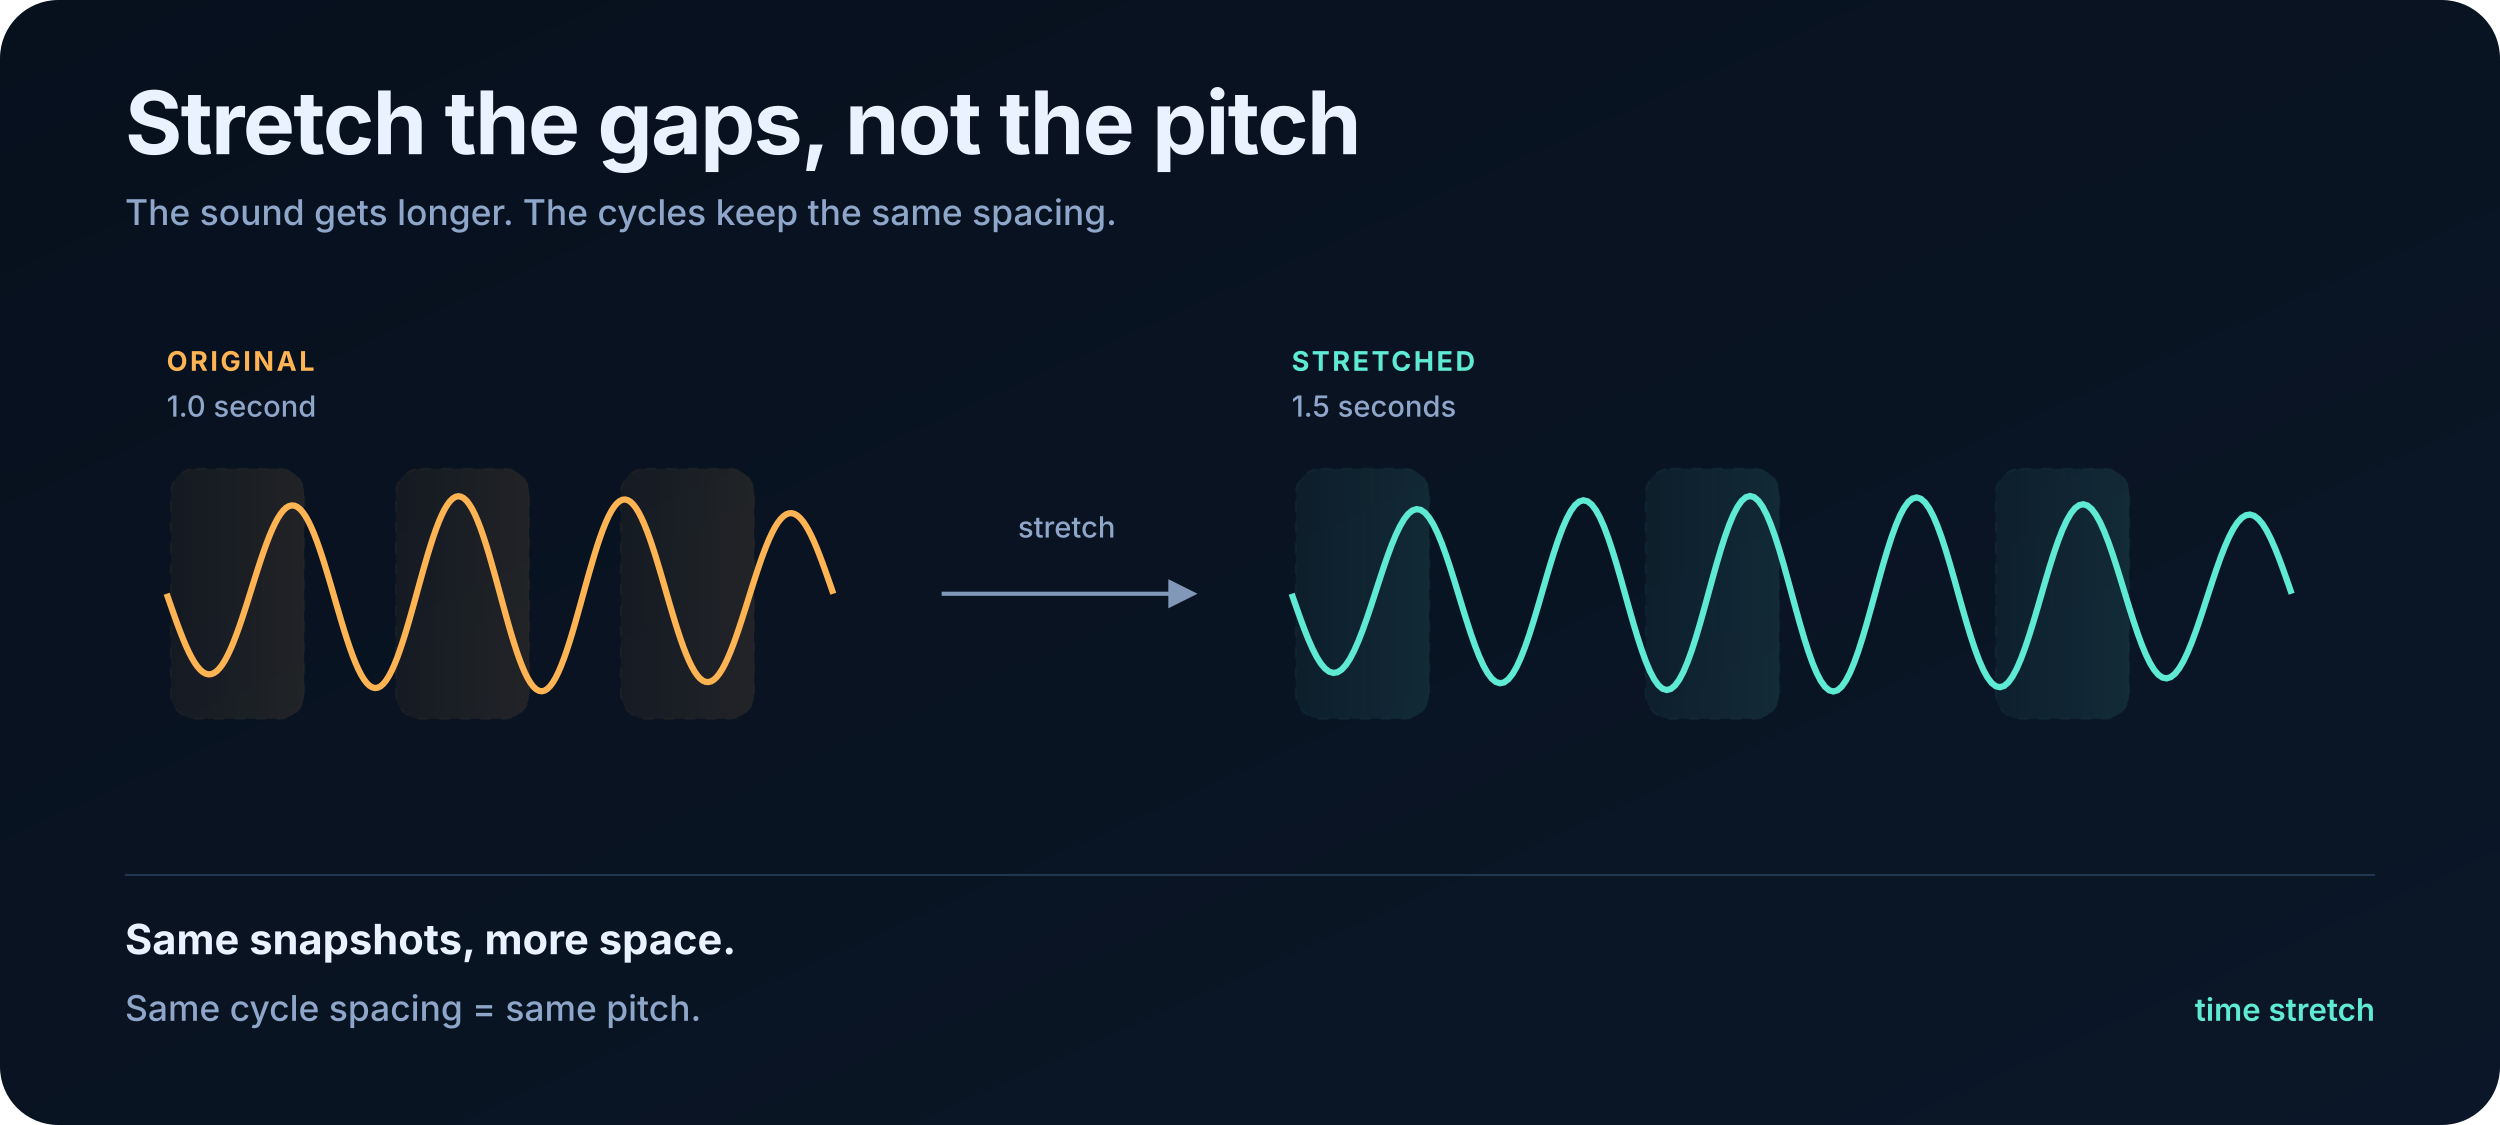
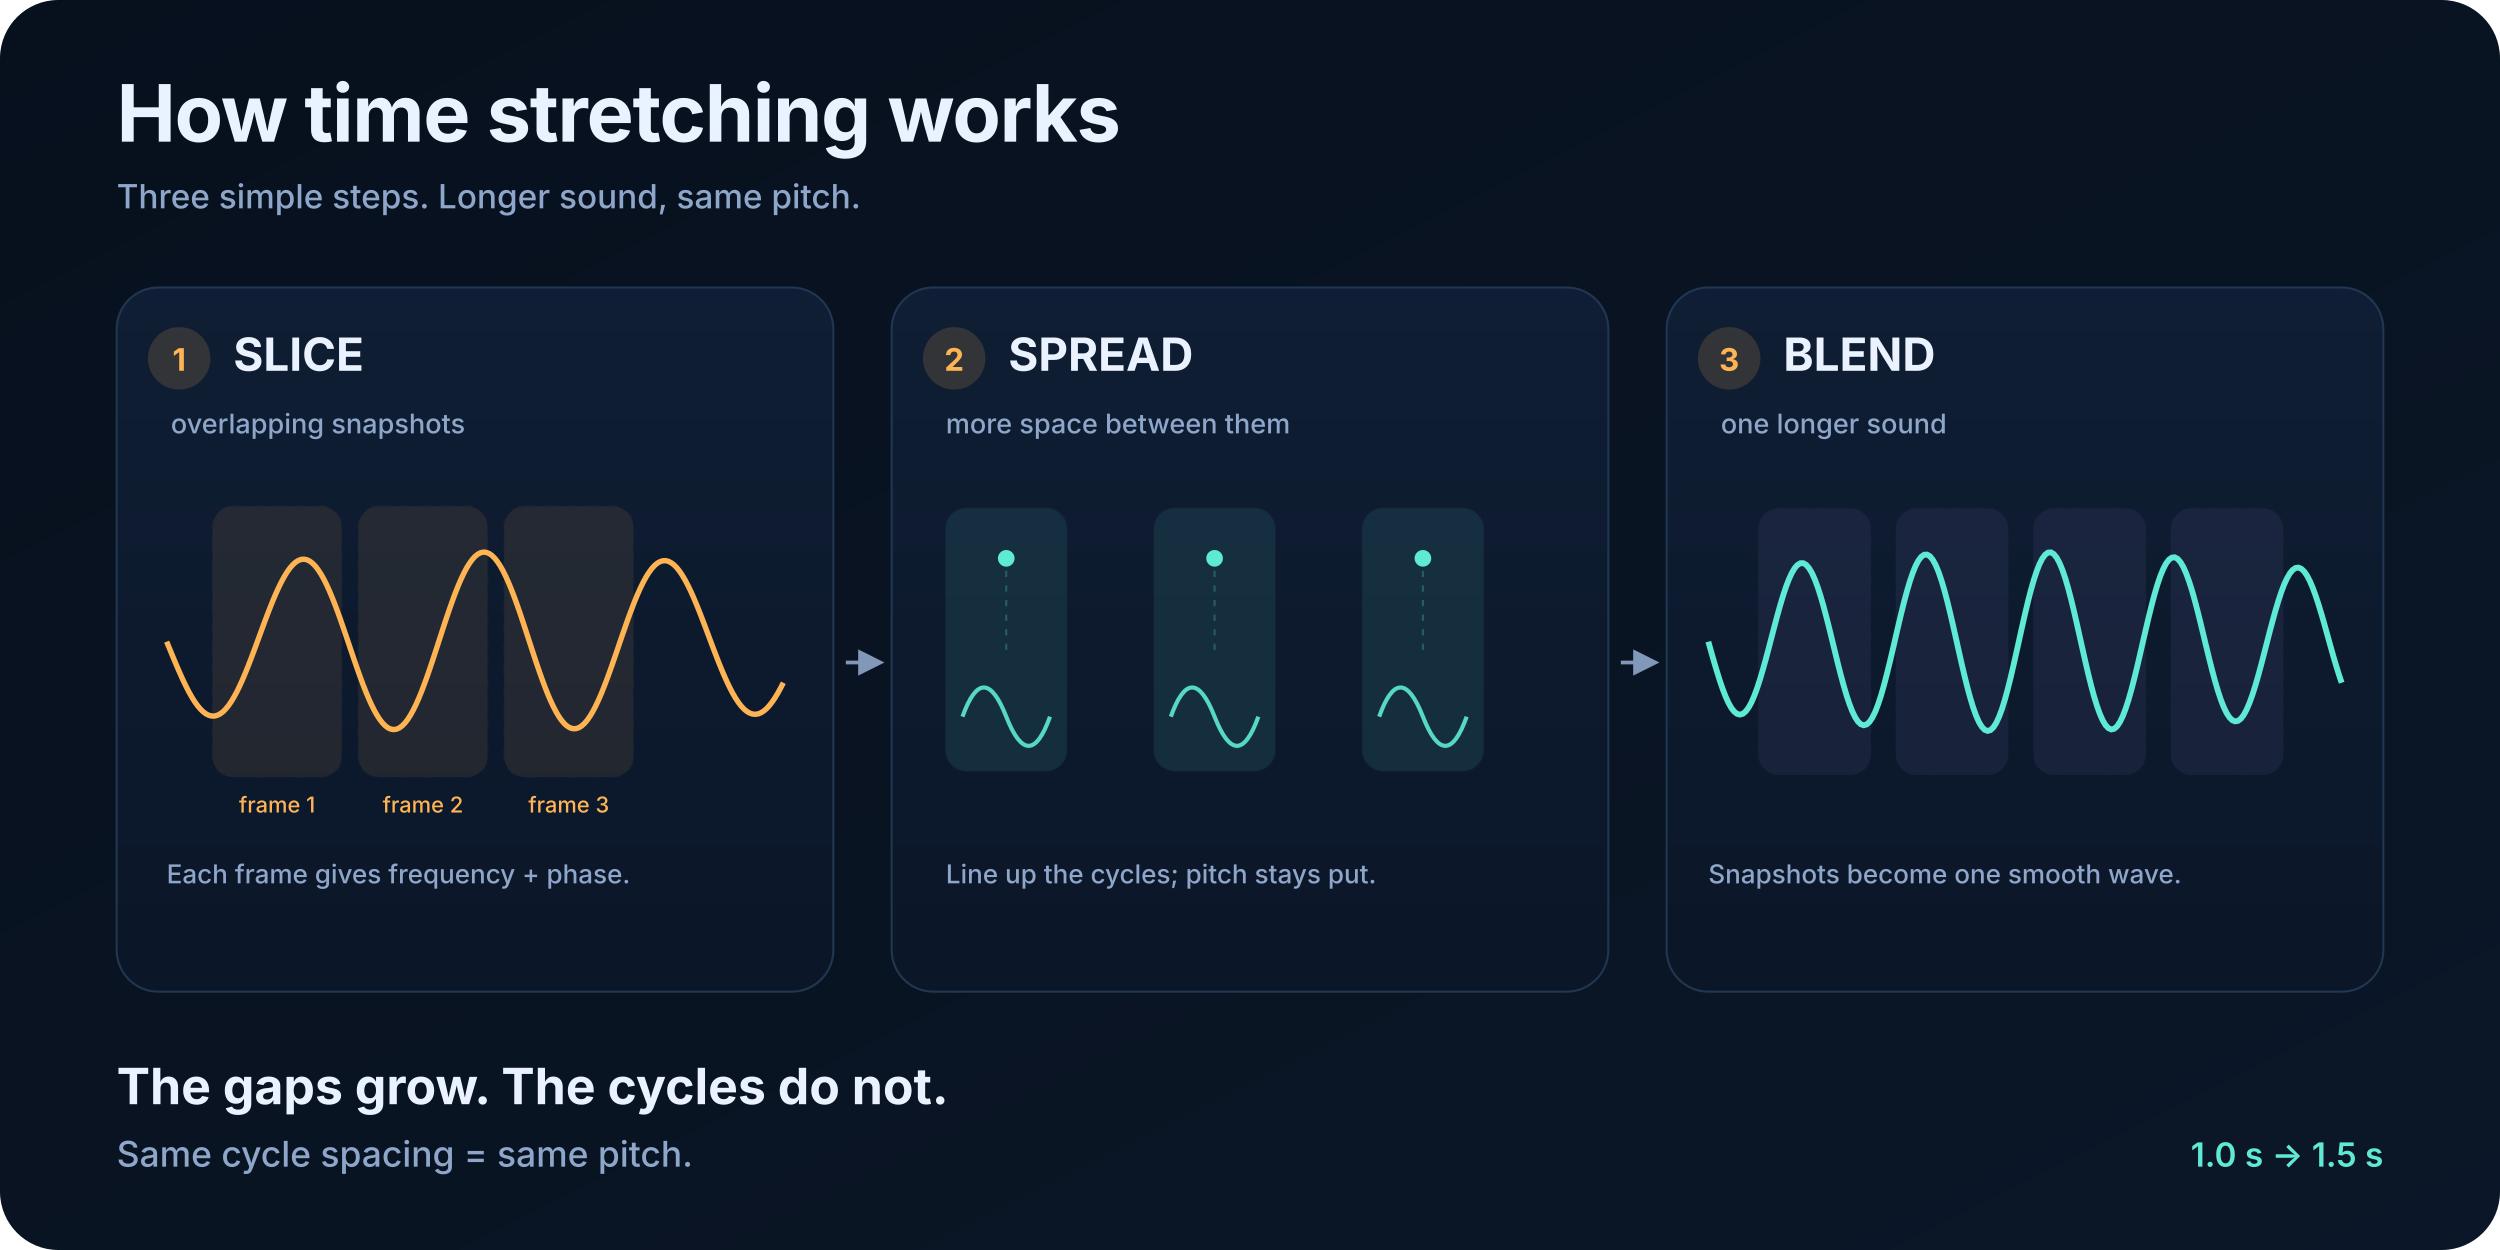
- <svg xmlns="http://www.w3.org/2000/svg" width="1200" height="540" viewBox="0 0 1200 540" role="img" aria-label="Overlapping snapshots spread apart, making the audio longer while the cycle spacing stays the same">
+ <svg xmlns="http://www.w3.org/2000/svg" width="1200" height="600" viewBox="0 0 1200 600" role="img" aria-label="Three steps: slice overlapping frames, spread and align them, blend into a longer sound with the same pitch">
  <defs>
    <linearGradient id="bg" x1="0" y1="0" x2="1" y2="1">
      <stop offset="0" stop-color="#07101d" />
      <stop offset="1" stop-color="#0b1728" />
    </linearGradient>
-     <linearGradient id="a" x1="0" y1="0" x2="1" y2="0">
-       <stop offset="0" stop-color="#ffb454" stop-opacity="0.35" />
-       <stop offset="1" stop-color="#ffb454" stop-opacity="0.75" />
+     <linearGradient id="card" x1="0" y1="0" x2="0" y2="1">
+       <stop offset="0" stop-color="#0f1e34" />
+       <stop offset="1" stop-color="#0b1628" />
    </linearGradient>
-     <linearGradient id="c" x1="0" y1="0" x2="1" y2="0">
-       <stop offset="0" stop-color="#5eead4" stop-opacity="0.35" />
-       <stop offset="1" stop-color="#5eead4" stop-opacity="0.75" />
+     <linearGradient id="amber" x1="0" y1="0" x2="1" y2="0">
+       <stop offset="0" stop-color="#ffb454" stop-opacity="0.25" />
+       <stop offset="1" stop-color="#ffb454" stop-opacity="0.85" />
+     </linearGradient>
+     <linearGradient id="cyan" x1="0" y1="0" x2="1" y2="0">
+       <stop offset="0" stop-color="#5eead4" stop-opacity="0.85" />
+       <stop offset="1" stop-color="#5eead4" stop-opacity="0.25" />
    </linearGradient>
    <marker id="arrow" viewBox="0 0 10 10" refX="8" refY="5" markerWidth="7" markerHeight="7" orient="auto">
      <path d="M 0 0 L 10 5 L 0 10 z" fill="#8ea6c9" />
    </marker>
  </defs>
-   <rect width="1200" height="540" rx="28" fill="url(#bg)" />
-   <text x="60" y="74" fill="#eaf2ff" font-family="Inter, ui-sans-serif, system-ui, -apple-system, BlinkMacSystemFont, 'Segoe UI', sans-serif" font-size="42" font-weight="750" text-anchor="start" letter-spacing="-0.8">Stretch the gaps, not the pitch</text>
-   <text x="60" y="108" fill="#8ea6c9" font-family="Inter, ui-sans-serif, system-ui, -apple-system, BlinkMacSystemFont, 'Segoe UI', sans-serif" font-size="17" font-weight="500" text-anchor="start">The sound gets longer. The cycles keep the same spacing.</text>
-   <text x="80" y="178" fill="#ffb454" font-family="Inter, ui-sans-serif, system-ui, -apple-system, BlinkMacSystemFont, 'Segoe UI', sans-serif" font-size="13" font-weight="700" text-anchor="start" letter-spacing="1.2">ORIGINAL</text>
-   <text x="80" y="200" fill="#8ea6c9" font-family="Inter, ui-sans-serif, system-ui, -apple-system, BlinkMacSystemFont, 'Segoe UI', sans-serif" font-size="14" font-weight="500" text-anchor="start">1.0 second</text>
-   <rect x="82" y="225" width="64" height="120" rx="12" fill="url(#a)" opacity="0.14" stroke="#ffb454" stroke-opacity="0.45" stroke-dasharray="5 5" />
-   <rect x="190" y="225" width="64" height="120" rx="12" fill="url(#a)" opacity="0.14" stroke="#ffb454" stroke-opacity="0.45" stroke-dasharray="5 5" />
-   <rect x="298" y="225" width="64" height="120" rx="12" fill="url(#a)" opacity="0.14" stroke="#ffb454" stroke-opacity="0.45" stroke-dasharray="5 5" />
-   <path d="M 80.00 285.00 L 81.33 288.85 L 82.67 292.68 L 84.00 296.45 L 85.33 300.13 L 86.67 303.67 L 88.00 307.03 L 89.33 310.16 L 90.67 313.05 L 92.00 315.64 L 93.33 317.92 L 94.67 319.85 L 96.00 321.40 L 97.33 322.57 L 98.67 323.33 L 100.00 323.68 L 101.33 323.60 L 102.67 323.09 L 104.00 322.16 L 105.33 320.82 L 106.67 319.07 L 108.00 316.93 L 109.33 314.43 L 110.67 311.58 L 112.00 308.43 L 113.33 304.99 L 114.67 301.31 L 116.00 297.43 L 117.33 293.39 L 118.67 289.23 L 120.00 285.00 L 121.33 280.74 L 122.67 276.50 L 124.00 272.33 L 125.33 268.28 L 126.67 264.38 L 128.00 260.69 L 129.33 257.25 L 130.67 254.09 L 132.00 251.25 L 133.33 248.77 L 134.67 246.68 L 136.00 245.00 L 137.33 243.74 L 138.67 242.94 L 140.00 242.60 L 141.33 242.72 L 142.67 243.30 L 144.00 244.35 L 145.33 245.86 L 146.67 247.80 L 148.00 250.16 L 149.33 252.92 L 150.67 256.05 L 152.00 259.50 L 153.33 263.26 L 154.67 267.27 L 156.00 271.50 L 157.33 275.90 L 158.67 280.41 L 160.00 285.00 L 161.33 289.61 L 162.67 294.18 L 164.00 298.67 L 165.33 303.04 L 166.67 307.22 L 168.00 311.17 L 169.33 314.85 L 170.67 318.22 L 172.00 321.23 L 173.33 323.85 L 174.67 326.06 L 176.00 327.82 L 177.33 329.12 L 178.67 329.93 L 180.00 330.26 L 181.33 330.08 L 182.67 329.41 L 184.00 328.25 L 185.33 326.61 L 186.67 324.50 L 188.00 321.96 L 189.33 319.00 L 190.67 315.65 L 192.00 311.96 L 193.33 307.97 L 194.67 303.71 L 196.00 299.23 L 197.33 294.59 L 198.67 289.83 L 200.00 285.00 L 201.33 280.16 L 202.67 275.37 L 204.00 270.67 L 205.33 266.12 L 206.67 261.77 L 208.00 257.67 L 209.33 253.86 L 210.67 250.39 L 212.00 247.29 L 213.33 244.60 L 214.67 242.35 L 216.00 240.57 L 217.33 239.28 L 218.67 238.48 L 220.00 238.20 L 221.33 238.43 L 222.67 239.17 L 224.00 240.42 L 225.33 242.16 L 226.67 244.37 L 228.00 247.03 L 229.33 250.11 L 230.67 253.58 L 232.00 257.39 L 233.33 261.51 L 234.67 265.89 L 236.00 270.48 L 237.33 275.23 L 238.67 280.09 L 240.00 285.00 L 241.33 289.91 L 242.67 294.77 L 244.00 299.52 L 245.33 304.11 L 246.67 308.49 L 248.00 312.61 L 249.33 316.42 L 250.67 319.89 L 252.00 322.97 L 253.33 325.63 L 254.67 327.84 L 256.00 329.58 L 257.33 330.83 L 258.67 331.57 L 260.00 331.80 L 261.33 331.52 L 262.67 330.72 L 264.00 329.43 L 265.33 327.65 L 266.67 325.40 L 268.00 322.71 L 269.33 319.61 L 270.67 316.14 L 272.00 312.33 L 273.33 308.23 L 274.67 303.88 L 276.00 299.33 L 277.33 294.63 L 278.67 289.84 L 280.00 285.00 L 281.33 280.17 L 282.67 275.41 L 284.00 270.77 L 285.33 266.29 L 286.67 262.03 L 288.00 258.04 L 289.33 254.35 L 290.67 251.00 L 292.00 248.04 L 293.33 245.50 L 294.67 243.39 L 296.00 241.75 L 297.33 240.59 L 298.67 239.92 L 300.00 239.74 L 301.33 240.07 L 302.67 240.88 L 304.00 242.18 L 305.33 243.94 L 306.67 246.15 L 308.00 248.77 L 309.33 251.78 L 310.67 255.15 L 312.00 258.83 L 313.33 262.78 L 314.67 266.96 L 316.00 271.33 L 317.33 275.82 L 318.67 280.39 L 320.00 285.00 L 321.33 289.59 L 322.67 294.10 L 324.00 298.50 L 325.33 302.73 L 326.67 306.74 L 328.00 310.50 L 329.33 313.95 L 330.67 317.08 L 332.00 319.84 L 333.33 322.20 L 334.67 324.14 L 336.00 325.65 L 337.33 326.70 L 338.67 327.28 L 340.00 327.40 L 341.33 327.06 L 342.67 326.26 L 344.00 325.00 L 345.33 323.32 L 346.67 321.23 L 348.00 318.75 L 349.33 315.91 L 350.67 312.75 L 352.00 309.31 L 353.33 305.62 L 354.67 301.72 L 356.00 297.67 L 357.33 293.50 L 358.67 289.26 L 360.00 285.00 L 361.33 280.77 L 362.67 276.61 L 364.00 272.57 L 365.33 268.69 L 366.67 265.01 L 368.00 261.57 L 369.33 258.42 L 370.67 255.57 L 372.00 253.07 L 373.33 250.93 L 374.67 249.18 L 376.00 247.84 L 377.33 246.91 L 378.67 246.40 L 380.00 246.32 L 381.33 246.67 L 382.67 247.43 L 384.00 248.60 L 385.33 250.15 L 386.67 252.08 L 388.00 254.36 L 389.33 256.95 L 390.67 259.84 L 392.00 262.97 L 393.33 266.33 L 394.67 269.87 L 396.00 273.55 L 397.33 277.32 L 398.67 281.15 L 400.00 285.00" fill="none" stroke="#ffb454" stroke-width="3" />
-   <path d="M 452 285 L 572 285" stroke="#8ea6c9" stroke-width="2" marker-end="url(#arrow)" opacity="0.9" />
-   <text x="512" y="258" fill="#8ea6c9" font-family="Inter, ui-sans-serif, system-ui, -apple-system, BlinkMacSystemFont, 'Segoe UI', sans-serif" font-size="14" font-weight="500" text-anchor="middle">stretch</text>
-   <text x="620" y="178" fill="#5eead4" font-family="Inter, ui-sans-serif, system-ui, -apple-system, BlinkMacSystemFont, 'Segoe UI', sans-serif" font-size="13" font-weight="700" text-anchor="start" letter-spacing="1.2">STRETCHED</text>
-   <text x="620" y="200" fill="#8ea6c9" font-family="Inter, ui-sans-serif, system-ui, -apple-system, BlinkMacSystemFont, 'Segoe UI', sans-serif" font-size="14" font-weight="500" text-anchor="start">1.5 seconds</text>
-   <rect x="622" y="225" width="64" height="120" rx="12" fill="url(#c)" opacity="0.14" stroke="#5eead4" stroke-opacity="0.45" stroke-dasharray="5 5" />
-   <rect x="790" y="225" width="64" height="120" rx="12" fill="url(#c)" opacity="0.14" stroke="#5eead4" stroke-opacity="0.45" stroke-dasharray="5 5" />
-   <rect x="958" y="225" width="64" height="120" rx="12" fill="url(#c)" opacity="0.14" stroke="#5eead4" stroke-opacity="0.45" stroke-dasharray="5 5" />
-   <path d="M 620.00 285.00 L 622.00 290.76 L 624.00 296.41 L 626.00 301.83 L 628.00 306.87 L 630.00 311.40 L 632.00 315.31 L 634.00 318.51 L 636.00 320.89 L 638.00 322.41 L 640.00 323.01 L 642.00 322.67 L 644.00 321.40 L 646.00 319.22 L 648.00 316.18 L 650.00 312.35 L 652.00 307.81 L 654.00 302.68 L 656.00 297.07 L 658.00 291.13 L 660.00 285.00 L 662.00 278.83 L 664.00 272.76 L 666.00 266.96 L 668.00 261.57 L 670.00 256.73 L 672.00 252.55 L 674.00 249.15 L 676.00 246.61 L 678.00 245.01 L 680.00 244.38 L 682.00 244.76 L 684.00 246.13 L 686.00 248.48 L 688.00 251.74 L 690.00 255.84 L 692.00 260.69 L 694.00 266.17 L 696.00 272.15 L 698.00 278.47 L 700.00 285.00 L 702.00 291.56 L 704.00 298.00 L 706.00 304.15 L 708.00 309.86 L 710.00 314.98 L 712.00 319.40 L 714.00 322.98 L 716.00 325.65 L 718.00 327.32 L 720.00 327.95 L 722.00 327.53 L 724.00 326.05 L 726.00 323.56 L 728.00 320.09 L 730.00 315.74 L 732.00 310.61 L 734.00 304.83 L 736.00 298.53 L 738.00 291.86 L 740.00 285.00 L 742.00 278.11 L 744.00 271.35 L 746.00 264.91 L 748.00 258.94 L 750.00 253.58 L 752.00 248.98 L 754.00 245.25 L 756.00 242.49 L 758.00 240.77 L 760.00 240.14 L 762.00 240.61 L 764.00 242.18 L 766.00 244.81 L 768.00 248.45 L 770.00 253.00 L 772.00 258.35 L 774.00 264.39 L 776.00 270.95 L 778.00 277.87 L 780.00 285.00 L 782.00 292.15 L 784.00 299.14 L 786.00 305.80 L 788.00 311.96 L 790.00 317.48 L 792.00 322.21 L 794.00 326.03 L 796.00 328.85 L 798.00 330.59 L 800.00 331.21 L 802.00 330.69 L 804.00 329.05 L 806.00 326.31 L 808.00 322.54 L 810.00 317.85 L 812.00 312.33 L 814.00 306.13 L 816.00 299.39 L 818.00 292.29 L 820.00 285.00 L 822.00 277.70 L 824.00 270.56 L 826.00 263.78 L 828.00 257.51 L 830.00 251.91 L 832.00 247.12 L 834.00 243.26 L 836.00 240.42 L 838.00 238.68 L 840.00 238.09 L 842.00 238.65 L 844.00 240.35 L 846.00 243.16 L 848.00 247.00 L 850.00 251.78 L 852.00 257.38 L 854.00 263.67 L 856.00 270.48 L 858.00 277.65 L 860.00 285.00 L 862.00 292.35 L 864.00 299.52 L 866.00 306.33 L 868.00 312.62 L 870.00 318.22 L 872.00 323.00 L 874.00 326.84 L 876.00 329.65 L 878.00 331.35 L 880.00 331.91 L 882.00 331.32 L 884.00 329.58 L 886.00 326.74 L 888.00 322.88 L 890.00 318.09 L 892.00 312.49 L 894.00 306.22 L 896.00 299.44 L 898.00 292.30 L 900.00 285.00 L 902.00 277.71 L 904.00 270.61 L 906.00 263.87 L 908.00 257.67 L 910.00 252.15 L 912.00 247.46 L 914.00 243.69 L 916.00 240.95 L 918.00 239.31 L 920.00 238.79 L 922.00 239.41 L 924.00 241.15 L 926.00 243.97 L 928.00 247.79 L 930.00 252.52 L 932.00 258.04 L 934.00 264.20 L 936.00 270.86 L 938.00 277.85 L 940.00 285.00 L 942.00 292.13 L 944.00 299.05 L 946.00 305.61 L 948.00 311.65 L 950.00 317.00 L 952.00 321.55 L 954.00 325.19 L 956.00 327.82 L 958.00 329.39 L 960.00 329.86 L 962.00 329.23 L 964.00 327.51 L 966.00 324.75 L 968.00 321.02 L 970.00 316.42 L 972.00 311.06 L 974.00 305.09 L 976.00 298.65 L 978.00 291.89 L 980.00 285.00 L 982.00 278.14 L 984.00 271.47 L 986.00 265.17 L 988.00 259.39 L 990.00 254.26 L 992.00 249.91 L 994.00 246.44 L 996.00 243.95 L 998.00 242.47 L 1000.00 242.05 L 1002.00 242.68 L 1004.00 244.35 L 1006.00 247.02 L 1008.00 250.60 L 1010.00 255.02 L 1012.00 260.14 L 1014.00 265.85 L 1016.00 272.00 L 1018.00 278.44 L 1020.00 285.00 L 1022.00 291.53 L 1024.00 297.85 L 1026.00 303.83 L 1028.00 309.31 L 1030.00 314.16 L 1032.00 318.26 L 1034.00 321.52 L 1036.00 323.87 L 1038.00 325.24 L 1040.00 325.62 L 1042.00 324.99 L 1044.00 323.39 L 1046.00 320.85 L 1048.00 317.45 L 1050.00 313.27 L 1052.00 308.43 L 1054.00 303.04 L 1056.00 297.24 L 1058.00 291.17 L 1060.00 285.00 L 1062.00 278.87 L 1064.00 272.93 L 1066.00 267.32 L 1068.00 262.19 L 1070.00 257.65 L 1072.00 253.82 L 1074.00 250.78 L 1076.00 248.60 L 1078.00 247.33 L 1080.00 246.99 L 1082.00 247.59 L 1084.00 249.11 L 1086.00 251.49 L 1088.00 254.69 L 1090.00 258.60 L 1092.00 263.13 L 1094.00 268.17 L 1096.00 273.59 L 1098.00 279.24 L 1100.00 285.00" fill="none" stroke="#5eead4" stroke-width="3" />
-   <line x1="60" y1="420" x2="1140" y2="420" stroke="#213651" stroke-width="1" />
-   <text x="60" y="458" fill="#eaf2ff" font-family="Inter, ui-sans-serif, system-ui, -apple-system, BlinkMacSystemFont, 'Segoe UI', sans-serif" font-size="20" font-weight="650" text-anchor="start">Same snapshots, more space.</text>
-   <text x="60" y="490" fill="#8ea6c9" font-family="Inter, ui-sans-serif, system-ui, -apple-system, BlinkMacSystemFont, 'Segoe UI', sans-serif" font-size="17" font-weight="500" text-anchor="start">Same cycle spacing = same pitch.</text>
-   <text x="1140" y="490" fill="#5eead4" font-family="Inter, ui-sans-serif, system-ui, -apple-system, BlinkMacSystemFont, 'Segoe UI', sans-serif" font-size="15" font-weight="600" text-anchor="end">time stretch</text>
+   <rect width="1200" height="600" rx="28" fill="url(#bg)" />
+   <text x="56" y="68" fill="#eaf2ff" font-family="Inter, ui-sans-serif, system-ui, -apple-system, BlinkMacSystemFont, 'Segoe UI', sans-serif" font-size="38" font-weight="750" text-anchor="start" letter-spacing="-0.6">How time stretching works</text>
+   <text x="56" y="100" fill="#8ea6c9" font-family="Inter, ui-sans-serif, system-ui, -apple-system, BlinkMacSystemFont, 'Segoe UI', sans-serif" font-size="16" font-weight="500" text-anchor="start">Three simple steps. Longer sound, same pitch.</text>
+   <rect x="56" y="138" width="344" height="338" rx="20" fill="url(#card)" stroke="#213651" />
+   <circle cx="86" cy="172" r="15" fill="#ffb454" opacity="0.15" />
+   <text x="86" y="178" fill="#ffb454" font-family="Inter, ui-sans-serif, system-ui, -apple-system, BlinkMacSystemFont, 'Segoe UI', sans-serif" font-size="15" font-weight="700" text-anchor="middle">1</text>
+   <rect x="428" y="138" width="344" height="338" rx="20" fill="url(#card)" stroke="#213651" />
+   <circle cx="458" cy="172" r="15" fill="#ffb454" opacity="0.15" />
+   <text x="458" y="178" fill="#ffb454" font-family="Inter, ui-sans-serif, system-ui, -apple-system, BlinkMacSystemFont, 'Segoe UI', sans-serif" font-size="15" font-weight="700" text-anchor="middle">2</text>
+   <rect x="800" y="138" width="344" height="338" rx="20" fill="url(#card)" stroke="#213651" />
+   <circle cx="830" cy="172" r="15" fill="#ffb454" opacity="0.15" />
+   <text x="830" y="178" fill="#ffb454" font-family="Inter, ui-sans-serif, system-ui, -apple-system, BlinkMacSystemFont, 'Segoe UI', sans-serif" font-size="15" font-weight="700" text-anchor="middle">3</text>
+   <text x="112" y="178" fill="#eaf2ff" font-family="Inter, ui-sans-serif, system-ui, -apple-system, BlinkMacSystemFont, 'Segoe UI', sans-serif" font-size="22" font-weight="700" text-anchor="start">SLICE</text>
+   <text x="82" y="208" fill="#8ea6c9" font-family="Inter, ui-sans-serif, system-ui, -apple-system, BlinkMacSystemFont, 'Segoe UI', sans-serif" font-size="13" font-weight="500" text-anchor="start">overlapping snapshots</text>
+   <text x="484" y="178" fill="#eaf2ff" font-family="Inter, ui-sans-serif, system-ui, -apple-system, BlinkMacSystemFont, 'Segoe UI', sans-serif" font-size="22" font-weight="700" text-anchor="start">SPREAD</text>
+   <text x="454" y="208" fill="#8ea6c9" font-family="Inter, ui-sans-serif, system-ui, -apple-system, BlinkMacSystemFont, 'Segoe UI', sans-serif" font-size="13" font-weight="500" text-anchor="start">more space between them</text>
+   <text x="856" y="178" fill="#eaf2ff" font-family="Inter, ui-sans-serif, system-ui, -apple-system, BlinkMacSystemFont, 'Segoe UI', sans-serif" font-size="22" font-weight="700" text-anchor="start">BLEND</text>
+   <text x="826" y="208" fill="#8ea6c9" font-family="Inter, ui-sans-serif, system-ui, -apple-system, BlinkMacSystemFont, 'Segoe UI', sans-serif" font-size="13" font-weight="500" text-anchor="start">one longer sound</text>
+   <path d="M 80.00 308.00 L 81.35 311.26 L 82.69 314.52 L 84.04 317.75 L 85.38 320.91 L 86.73 323.97 L 88.07 326.90 L 89.42 329.68 L 90.76 332.27 L 92.11 334.65 L 93.45 336.80 L 94.80 338.69 L 96.15 340.30 L 97.49 341.62 L 98.84 342.63 L 100.18 343.32 L 101.53 343.68 L 102.87 343.70 L 104.22 343.38 L 105.56 342.73 L 106.91 341.74 L 108.25 340.42 L 109.60 338.79 L 110.95 336.85 L 112.29 334.62 L 113.64 332.13 L 114.98 329.39 L 116.33 326.43 L 117.67 323.27 L 119.02 319.95 L 120.36 316.49 L 121.71 312.92 L 123.05 309.29 L 124.40 305.62 L 125.75 301.96 L 127.09 298.32 L 128.44 294.76 L 129.78 291.29 L 131.13 287.97 L 132.47 284.82 L 133.82 281.86 L 135.16 279.14 L 136.51 276.68 L 137.85 274.50 L 139.20 272.62 L 140.55 271.07 L 141.89 269.86 L 143.24 269.01 L 144.58 268.52 L 145.93 268.41 L 147.27 268.67 L 148.62 269.30 L 149.96 270.31 L 151.31 271.68 L 152.65 273.40 L 154.00 275.45 L 155.35 277.83 L 156.69 280.50 L 158.04 283.45 L 159.38 286.64 L 160.73 290.05 L 162.07 293.64 L 163.42 297.39 L 164.76 301.25 L 166.11 305.19 L 167.45 309.17 L 168.80 313.16 L 170.15 317.12 L 171.49 321.00 L 172.84 324.78 L 174.18 328.41 L 175.53 331.85 L 176.87 335.09 L 178.22 338.08 L 179.56 340.79 L 180.91 343.20 L 182.25 345.28 L 183.60 347.02 L 184.95 348.39 L 186.29 349.39 L 187.64 349.99 L 188.98 350.20 L 190.33 350.01 L 191.67 349.41 L 193.02 348.43 L 194.36 347.06 L 195.71 345.32 L 197.05 343.21 L 198.40 340.78 L 199.75 338.02 L 201.09 334.98 L 202.44 331.67 L 203.78 328.14 L 205.13 324.41 L 206.47 320.51 L 207.82 316.50 L 209.16 312.39 L 210.51 308.24 L 211.85 304.09 L 213.20 299.96 L 214.55 295.91 L 215.89 291.97 L 217.24 288.18 L 218.58 284.57 L 219.93 281.18 L 221.27 278.05 L 222.62 275.19 L 223.96 272.65 L 225.31 270.44 L 226.65 268.59 L 228.00 267.10 L 229.35 266.01 L 230.69 265.31 L 232.04 265.02 L 233.38 265.13 L 234.73 265.65 L 236.07 266.57 L 237.42 267.89 L 238.76 269.58 L 240.11 271.63 L 241.45 274.02 L 242.80 276.74 L 244.15 279.75 L 245.49 283.02 L 246.84 286.52 L 248.18 290.23 L 249.53 294.09 L 250.87 298.09 L 252.22 302.17 L 253.56 306.29 L 254.91 310.43 L 256.25 314.54 L 257.60 318.58 L 258.95 322.51 L 260.29 326.29 L 261.64 329.90 L 262.98 333.29 L 264.33 336.43 L 265.67 339.29 L 267.02 341.86 L 268.36 344.09 L 269.71 345.98 L 271.05 347.50 L 272.40 348.65 L 273.75 349.41 L 275.09 349.77 L 276.44 349.74 L 277.78 349.32 L 279.13 348.50 L 280.47 347.31 L 281.82 345.75 L 283.16 343.84 L 284.51 341.59 L 285.85 339.04 L 287.20 336.20 L 288.55 333.11 L 289.89 329.79 L 291.24 326.28 L 292.58 322.61 L 293.93 318.82 L 295.27 314.94 L 296.62 311.01 L 297.96 307.07 L 299.31 303.16 L 300.65 299.32 L 302.00 295.57 L 303.35 291.96 L 304.69 288.51 L 306.04 285.27 L 307.38 282.26 L 308.73 279.50 L 310.07 277.03 L 311.42 274.87 L 312.76 273.03 L 314.11 271.53 L 315.45 270.38 L 316.80 269.59 L 318.15 269.17 L 319.49 269.12 L 320.84 269.44 L 322.18 270.12 L 323.53 271.15 L 324.87 272.52 L 326.22 274.22 L 327.56 276.23 L 328.91 278.53 L 330.25 281.09 L 331.60 283.88 L 332.95 286.89 L 334.29 290.08 L 335.64 293.41 L 336.98 296.87 L 338.33 300.40 L 339.67 303.98 L 341.02 307.58 L 342.36 311.15 L 343.71 314.67 L 345.05 318.11 L 346.40 321.42 L 347.75 324.59 L 349.09 327.57 L 350.44 330.35 L 351.78 332.90 L 353.13 335.20 L 354.47 337.22 L 355.82 338.96 L 357.16 340.38 L 358.51 341.50 L 359.85 342.28 L 361.20 342.74 L 362.55 342.87 L 363.89 342.67 L 365.24 342.14 L 366.58 341.30 L 367.93 340.15 L 369.27 338.70 L 370.62 336.98 L 371.96 335.00 L 373.31 332.78 L 374.65 330.34 L 376.00 327.71" fill="none" stroke="#ffb454" stroke-width="2.6" />
+   <rect x="102" y="243" width="62" height="130" rx="10" fill="#ffb454" opacity="0.09" stroke="#ffb454" stroke-opacity="0.35" stroke-dasharray="5 5" />
+   <text x="133" y="390" fill="#ffb454" font-family="Inter, ui-sans-serif, system-ui, -apple-system, BlinkMacSystemFont, 'Segoe UI', sans-serif" font-size="10.5" font-weight="500" text-anchor="middle">frame 1</text>
+   <rect x="172" y="243" width="62" height="130" rx="10" fill="#ffb454" opacity="0.09" stroke="#ffb454" stroke-opacity="0.35" stroke-dasharray="5 5" />
+   <text x="203" y="390" fill="#ffb454" font-family="Inter, ui-sans-serif, system-ui, -apple-system, BlinkMacSystemFont, 'Segoe UI', sans-serif" font-size="10.5" font-weight="500" text-anchor="middle">frame 2</text>
+   <rect x="242" y="243" width="62" height="130" rx="10" fill="#ffb454" opacity="0.09" stroke="#ffb454" stroke-opacity="0.35" stroke-dasharray="5 5" />
+   <text x="273" y="390" fill="#ffb454" font-family="Inter, ui-sans-serif, system-ui, -apple-system, BlinkMacSystemFont, 'Segoe UI', sans-serif" font-size="10.5" font-weight="500" text-anchor="middle">frame 3</text>
+   <text x="80" y="424" fill="#8ea6c9" font-family="Inter, ui-sans-serif, system-ui, -apple-system, BlinkMacSystemFont, 'Segoe UI', sans-serif" font-size="12.5" font-weight="500" text-anchor="start">Each frame gives frequency + phase.</text>
+   <rect x="454" y="244" width="58" height="126" rx="10" fill="#5eead4" opacity="0.10" stroke="#5eead4" stroke-opacity="0.4" />
+   <path d="M 462 344 Q 472 316 483 344 T 504 344" fill="none" stroke="#5eead4" stroke-width="2" opacity="0.9" />
+   <circle cx="483" cy="268" r="4" fill="#5eead4" />
+   <line x1="483" y1="274" x2="483" y2="314" stroke="#5eead4" stroke-opacity="0.25" stroke-dasharray="3 4" />
+   <rect x="554" y="244" width="58" height="126" rx="10" fill="#5eead4" opacity="0.10" stroke="#5eead4" stroke-opacity="0.4" />
+   <path d="M 562 344 Q 572 316 583 344 T 604 344" fill="none" stroke="#5eead4" stroke-width="2" opacity="0.9" />
+   <circle cx="583" cy="268" r="4" fill="#5eead4" />
+   <line x1="583" y1="274" x2="583" y2="314" stroke="#5eead4" stroke-opacity="0.25" stroke-dasharray="3 4" />
+   <rect x="654" y="244" width="58" height="126" rx="10" fill="#5eead4" opacity="0.10" stroke="#5eead4" stroke-opacity="0.4" />
+   <path d="M 662 344 Q 672 316 683 344 T 704 344" fill="none" stroke="#5eead4" stroke-width="2" opacity="0.9" />
+   <circle cx="683" cy="268" r="4" fill="#5eead4" />
+   <line x1="683" y1="274" x2="683" y2="314" stroke="#5eead4" stroke-opacity="0.25" stroke-dasharray="3 4" />
+   <text x="454" y="424" fill="#8ea6c9" font-family="Inter, ui-sans-serif, system-ui, -apple-system, BlinkMacSystemFont, 'Segoe UI', sans-serif" font-size="12.5" font-weight="500" text-anchor="start">Line up the cycles; pitch stays put.</text>
+   <rect x="844" y="244" width="54" height="128" rx="10" fill="#c4a7ff" opacity="0.07" stroke="#c4a7ff" stroke-opacity="0.18" stroke-dasharray="4 5" />
+   <rect x="910" y="244" width="54" height="128" rx="10" fill="#c4a7ff" opacity="0.07" stroke="#c4a7ff" stroke-opacity="0.18" stroke-dasharray="4 5" />
+   <rect x="976" y="244" width="54" height="128" rx="10" fill="#c4a7ff" opacity="0.07" stroke="#c4a7ff" stroke-opacity="0.18" stroke-dasharray="4 5" />
+   <rect x="1042" y="244" width="54" height="128" rx="10" fill="#c4a7ff" opacity="0.07" stroke="#c4a7ff" stroke-opacity="0.18" stroke-dasharray="4 5" />
+   <path d="M 820.00 308.00 L 821.38 312.89 L 822.76 317.71 L 824.15 322.37 L 825.53 326.75 L 826.91 330.77 L 828.29 334.34 L 829.67 337.38 L 831.05 339.81 L 832.44 341.59 L 833.82 342.66 L 835.20 343.00 L 836.58 342.60 L 837.96 341.46 L 839.35 339.60 L 840.73 337.06 L 842.11 333.87 L 843.49 330.11 L 844.87 325.85 L 846.25 321.18 L 847.64 316.20 L 849.02 311.01 L 850.40 305.71 L 851.78 300.43 L 853.16 295.27 L 854.55 290.34 L 855.93 285.76 L 857.31 281.62 L 858.69 278.01 L 860.07 275.02 L 861.45 272.71 L 862.84 271.14 L 864.22 270.34 L 865.60 270.33 L 866.98 271.13 L 868.36 272.72 L 869.75 275.07 L 871.13 278.14 L 872.51 281.86 L 873.89 286.16 L 875.27 290.94 L 876.65 296.13 L 878.04 301.59 L 879.42 307.22 L 880.80 312.90 L 882.18 318.51 L 883.56 323.92 L 884.95 329.03 L 886.33 333.71 L 887.71 337.88 L 889.09 341.43 L 890.47 344.28 L 891.85 346.38 L 893.24 347.68 L 894.62 348.13 L 896.00 347.73 L 897.38 346.49 L 898.76 344.42 L 900.15 341.57 L 901.53 337.99 L 902.91 333.76 L 904.29 328.96 L 905.67 323.69 L 907.05 318.07 L 908.44 312.21 L 909.82 306.24 L 911.20 300.28 L 912.58 294.46 L 913.96 288.91 L 915.35 283.75 L 916.73 279.08 L 918.11 275.01 L 919.49 271.62 L 920.87 269.00 L 922.25 267.20 L 923.64 266.26 L 925.02 266.21 L 926.40 267.04 L 927.78 268.75 L 929.16 271.29 L 930.55 274.63 L 931.93 278.68 L 933.31 283.36 L 934.69 288.58 L 936.07 294.22 L 937.45 300.17 L 938.84 306.30 L 940.22 312.48 L 941.60 318.58 L 942.98 324.46 L 944.36 330.01 L 945.75 335.09 L 947.13 339.62 L 948.51 343.47 L 949.89 346.58 L 951.27 348.87 L 952.65 350.30 L 954.04 350.84 L 955.42 350.46 L 956.80 349.18 L 958.18 347.03 L 959.56 344.04 L 960.95 340.29 L 962.33 335.85 L 963.71 330.81 L 965.09 325.29 L 966.47 319.40 L 967.85 313.27 L 969.24 307.02 L 970.62 300.79 L 972.00 294.71 L 973.38 288.92 L 974.76 283.53 L 976.15 278.66 L 977.53 274.42 L 978.91 270.88 L 980.29 268.14 L 981.67 266.25 L 983.05 265.24 L 984.44 265.14 L 985.82 265.95 L 987.20 267.65 L 988.58 270.21 L 989.96 273.56 L 991.35 277.64 L 992.73 282.36 L 994.11 287.62 L 995.49 293.30 L 996.87 299.28 L 998.25 305.44 L 999.64 311.65 L 1001.02 317.76 L 1002.40 323.66 L 1003.78 329.21 L 1005.16 334.30 L 1006.55 338.83 L 1007.93 342.69 L 1009.31 345.80 L 1010.69 348.11 L 1012.07 349.56 L 1013.45 350.13 L 1014.84 349.80 L 1016.22 348.59 L 1017.60 346.52 L 1018.98 343.64 L 1020.36 340.01 L 1021.75 335.72 L 1023.13 330.85 L 1024.51 325.51 L 1025.89 319.83 L 1027.27 313.91 L 1028.65 307.88 L 1030.04 301.88 L 1031.42 296.03 L 1032.80 290.46 L 1034.18 285.28 L 1035.56 280.60 L 1036.95 276.52 L 1038.33 273.13 L 1039.71 270.48 L 1041.09 268.65 L 1042.47 267.65 L 1043.85 267.51 L 1045.24 268.23 L 1046.62 269.79 L 1048.00 272.16 L 1049.38 275.26 L 1050.76 279.05 L 1052.15 283.43 L 1053.53 288.31 L 1054.91 293.58 L 1056.29 299.13 L 1057.67 304.84 L 1059.05 310.59 L 1060.44 316.25 L 1061.82 321.70 L 1063.20 326.84 L 1064.58 331.54 L 1065.96 335.73 L 1067.35 339.30 L 1068.73 342.19 L 1070.11 344.34 L 1071.49 345.70 L 1072.87 346.26 L 1074.25 346.01 L 1075.64 344.96 L 1077.02 343.13 L 1078.40 340.57 L 1079.78 337.33 L 1081.16 333.50 L 1082.55 329.15 L 1083.93 324.38 L 1085.31 319.30 L 1086.69 314.01 L 1088.07 308.63 L 1089.45 303.28 L 1090.84 298.06 L 1092.22 293.09 L 1093.60 288.46 L 1094.98 284.28 L 1096.36 280.64 L 1097.75 277.60 L 1099.13 275.22 L 1100.51 273.55 L 1101.89 272.62 L 1103.27 272.45 L 1104.65 273.03 L 1106.04 274.35 L 1107.42 276.37 L 1108.80 279.04 L 1110.18 282.30 L 1111.56 286.08 L 1112.95 290.29 L 1114.33 294.85 L 1115.71 299.65 L 1117.09 304.59 L 1118.47 309.56 L 1119.85 314.46 L 1121.24 319.18 L 1122.62 323.63 L 1124.00 327.71" fill="none" stroke="#5eead4" stroke-width="2.8" />
+   <text x="820" y="424" fill="#8ea6c9" font-family="Inter, ui-sans-serif, system-ui, -apple-system, BlinkMacSystemFont, 'Segoe UI', sans-serif" font-size="12.5" font-weight="500" text-anchor="start">Snapshots become one smooth wave.</text>
+   <path d="M 406 318 L 422 318" stroke="#8ea6c9" stroke-width="1.8" marker-end="url(#arrow)" opacity="0.9" />
+   <path d="M 778 318 L 794 318" stroke="#8ea6c9" stroke-width="1.8" marker-end="url(#arrow)" opacity="0.9" />
+   <text x="56" y="530" fill="#eaf2ff" font-family="Inter, ui-sans-serif, system-ui, -apple-system, BlinkMacSystemFont, 'Segoe UI', sans-serif" font-size="24" font-weight="650" text-anchor="start">The gaps grow. The cycles do not.</text>
+   <text x="56" y="560" fill="#8ea6c9" font-family="Inter, ui-sans-serif, system-ui, -apple-system, BlinkMacSystemFont, 'Segoe UI', sans-serif" font-size="17" font-weight="500" text-anchor="start">Same cycle spacing = same pitch.</text>
+   <text x="1144" y="560" fill="#5eead4" font-family="Inter, ui-sans-serif, system-ui, -apple-system, BlinkMacSystemFont, 'Segoe UI', sans-serif" font-size="16" font-weight="600" text-anchor="end">1.0 s  →  1.5 s</text>
</svg>
